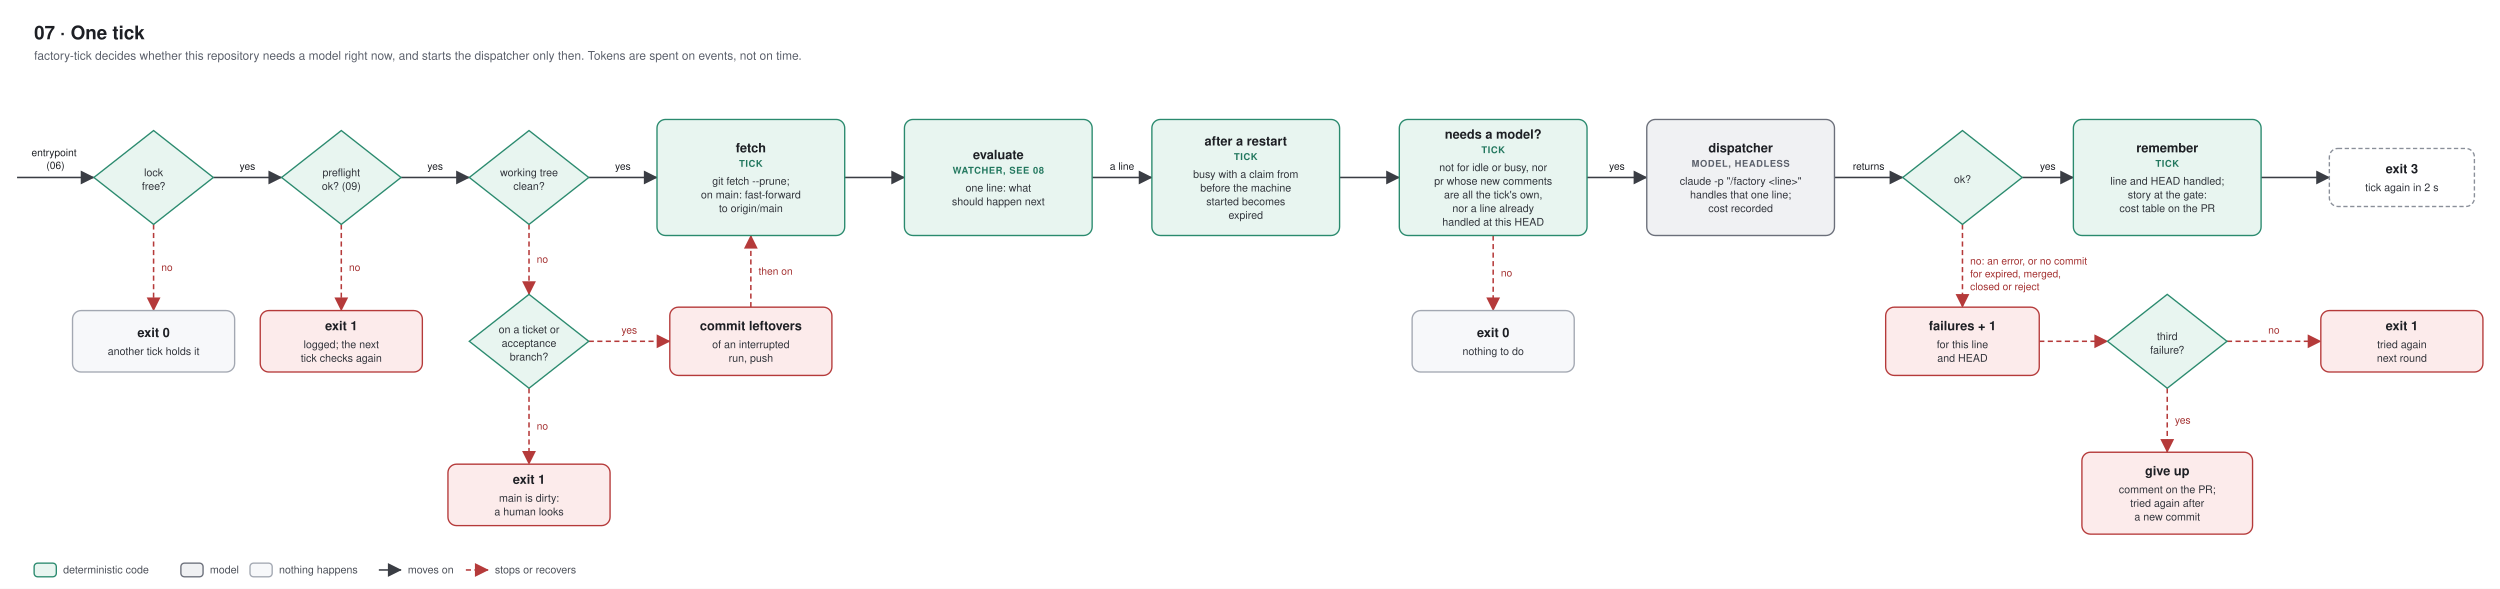
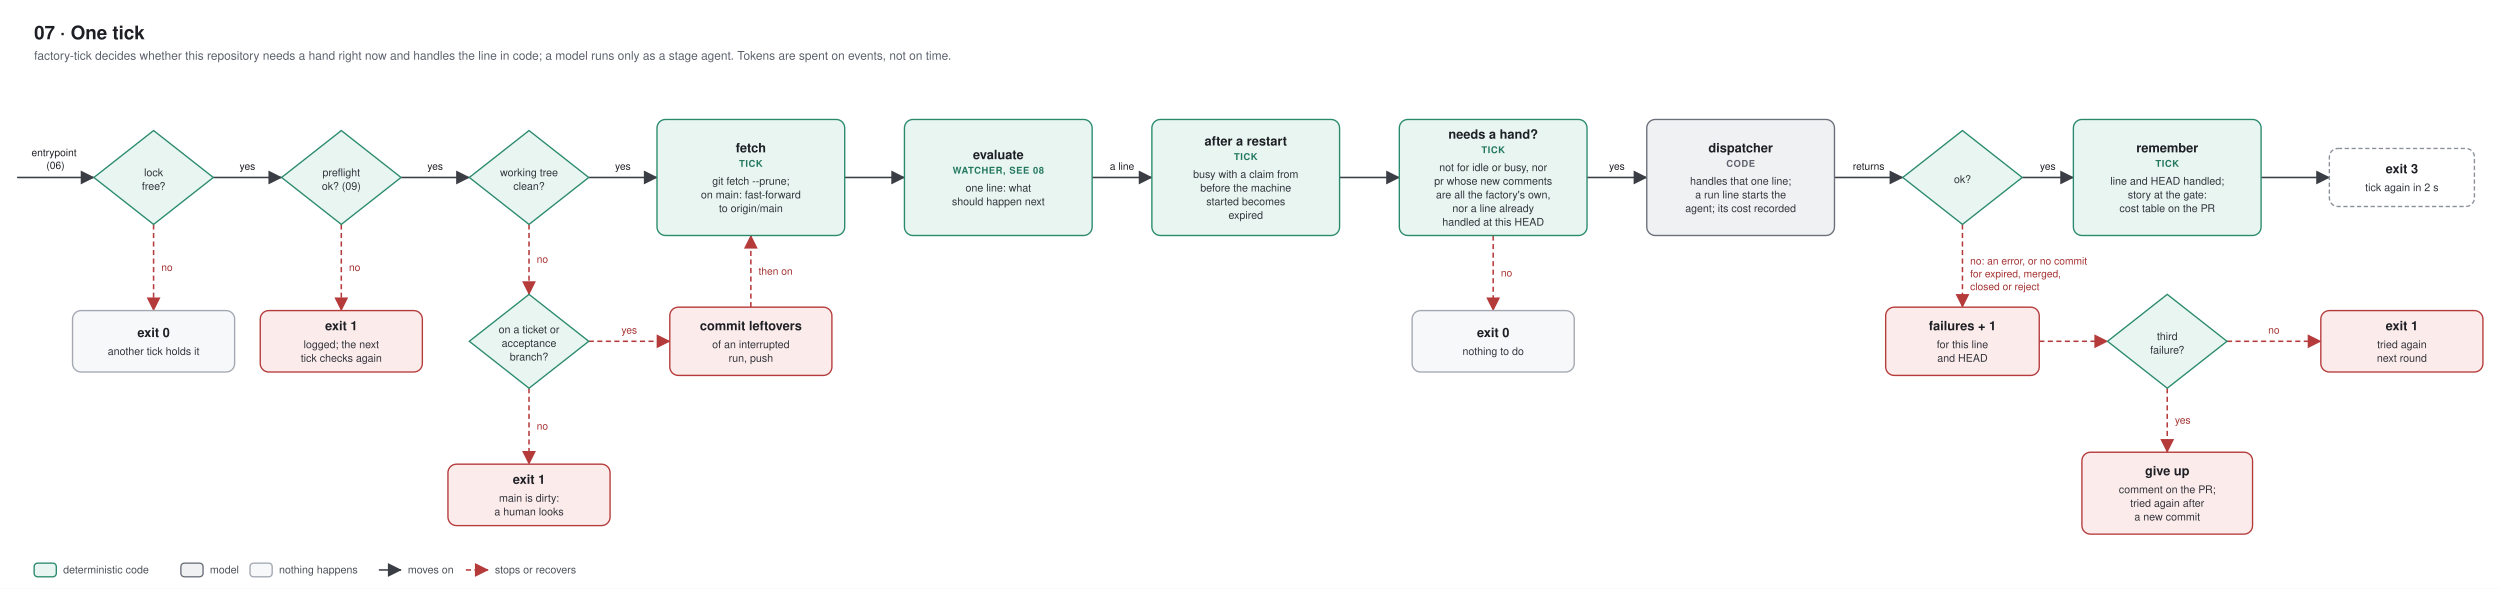
<svg xmlns="http://www.w3.org/2000/svg" width="2930" height="690" viewBox="0 0 2930 690" font-family="Helvetica, Arial, sans-serif">
  <style>
.bg { fill: #ffffff; }
.title { font: 600 22px Helvetica, Arial, sans-serif; fill: #1d1f24; }
.subtitle { font: 14px Helvetica, Arial, sans-serif; fill: #5b606b; }
.node rect, .node polygon { stroke-width: 1.6; }
.node .t { font: 700 15px Helvetica, Arial, sans-serif; fill: #1d1f24; }
.node .s { font: 600 11px Helvetica, Arial, sans-serif; letter-spacing: 0.06em; }
.node .l { font: 12.5px Helvetica, Arial, sans-serif; fill: #30333a; }
.agent rect, .agent polygon, .agent circle { fill: #eaf2fb; stroke: #2f6db5; }
.agent .s { fill: #2f6db5; }
.human rect, .human polygon, .human circle { fill: #fff3dc; stroke: #c27400; }
.human .s { fill: #a86400; }
.disp rect, .disp polygon, .disp circle { fill: #f0f1f3; stroke: #6b6f7a; }
.disp .s { fill: #5b606b; }
.ask rect, .ask polygon, .ask circle { fill: #f3edfb; stroke: #7a4fb5; }
.ask .s { fill: #7a4fb5; }
.stall rect, .stall polygon, .stall circle { fill: #fcebeb; stroke: #b53a3a; }
.stall .s { fill: #b53a3a; }
.back rect, .back polygon, .back circle { fill: #fdf0e6; stroke: #d0661a; }
.back .s { fill: #b5560f; }
.end rect { fill: #ffffff; stroke: #8a8f99; stroke-dasharray: 5 3; }
.code rect, .code polygon, .code circle { fill: #e8f5f0; stroke: #2a8a6e; }
.code .s { fill: #22775e; }
.quiet rect { fill: #f7f8fa; stroke: #a3a8b2; } .quiet .s { fill: #6b6f7a; }
.lane { fill: #f7f8fa; stroke: #dfe2e7; }
.lane-alt { fill: #ffffff; stroke: #dfe2e7; }
.lane-head { font: 700 13.5px Helvetica, Arial, sans-serif; fill: #1d1f24; }
.lane-note { font: 12px Helvetica, Arial, sans-serif; fill: #5b606b; }
.e { fill: none; stroke-width: 1.8; }
.e-flow { stroke: #3a3d44; }
.e-back { stroke: #d0661a; }
.e-ask { stroke: #7a4fb5; stroke-dasharray: 6 4; }
.e-stall { stroke: #b53a3a; stroke-dasharray: 6 4; }
.lbl { font: 12px Helvetica, Arial, sans-serif; paint-order: stroke; stroke: #ffffff;
       stroke-width: 5px; stroke-linejoin: round; }
.lbl-flow { fill: #1d1f24; } .lbl-back { fill: #a84f0e; }
.lbl-ask { fill: #6a3fa5; } .lbl-stall { fill: #a32f2f; }
.note { font: 12.5px Helvetica, Arial, sans-serif; fill: #4a4e57; }
.note-b { font: 700 12.5px Helvetica, Arial, sans-serif; fill: #1d1f24; }
.mono { font-family: Menlo, Consolas, monospace; }
.trunk { stroke: #3a3d44; } .twig { stroke: #8a8f99; }
.pr-draft { fill: #f7f8fa; stroke: #a3a8b2; } .pr-ready { fill: #fff3dc; stroke: #c27400; }
.band-main { fill: #e7e9ed; } .band-ticket { fill: #dbe8f7; }
.m-flow { fill: #3a3d44; } .m-back { fill: #d0661a; } .m-ask { fill: #7a4fb5; }
.m-stall { fill: #b53a3a; }
@media (prefers-color-scheme: dark) {
  .bg { fill: #0f141a; }
  .title, .node .t, .lane-head, .note-b { fill: #e6edf3; }
  .subtitle, .lane-note { fill: #9da7b3; }
  .node .l, .note { fill: #c9d1d9; }
  .agent rect, .agent polygon, .agent circle { fill: #132a45; stroke: #5b9be6; }
  .agent .s { fill: #7fb2f0; }
  .human rect, .human polygon, .human circle { fill: #3a2a0e; stroke: #e0a33a; }
  .human .s { fill: #f0b85a; }
  .disp rect, .disp polygon, .disp circle { fill: #23282f; stroke: #8b939e; }
  .disp .s { fill: #a8b0bb; }
  .ask rect, .ask polygon, .ask circle { fill: #2a1f40; stroke: #a98be0; }
  .ask .s { fill: #c0a8f0; }
  .stall rect, .stall polygon, .stall circle { fill: #3d1a1c; stroke: #e06c6c; }
  .stall .s { fill: #f08a8a; }
  .back rect, .back polygon, .back circle { fill: #3d2414; stroke: #ef8a3c; }
  .back .s { fill: #f5a466; }
  .code rect, .code polygon, .code circle { fill: #10322a; stroke: #3fb68f; }
  .code .s { fill: #6fd0ad; }
  .quiet rect { fill: #181e26; stroke: #6b7380; } .quiet .s { fill: #9da7b3; }
  .end rect { fill: #0f141a; stroke: #8b939e; }
  .lane { fill: #151b23; stroke: #2a313b; } .lane-alt { fill: #0f141a; stroke: #2a313b; }
  .e-flow { stroke: #c9d1d9; } .e-back { stroke: #ef8a3c; }
  .e-ask { stroke: #a98be0; } .e-stall { stroke: #e06c6c; }
  .m-flow { fill: #c9d1d9; } .m-back { fill: #ef8a3c; } .m-ask { fill: #a98be0; }
  .m-stall { fill: #e06c6c; }
  .lbl { stroke: #0f141a; }
  .lbl-flow { fill: #e6edf3; } .lbl-back { fill: #f5a466; }
  .lbl-ask { fill: #c0a8f0; } .lbl-stall { fill: #f08a8a; }
  .trunk { stroke: #c9d1d9; } .twig { stroke: #6b7380; }
  .pr-draft { fill: #181e26; stroke: #6b7380; } .pr-ready { fill: #3a2a0e; stroke: #e0a33a; }
  .band-main { fill: #23282f; } .band-ticket { fill: #132a45; }
}
</style>
  <defs>
    <marker id="a-flow" viewBox="0 0 10 10" refX="9.5" refY="5" markerWidth="9" markerHeight="9" orient="auto-start-reverse">
      <path class="m-flow" d="M0,0 L10,5 L0,10 z" />
    </marker>
    <marker id="a-back" viewBox="0 0 10 10" refX="9.5" refY="5" markerWidth="9" markerHeight="9" orient="auto-start-reverse">
      <path class="m-back" d="M0,0 L10,5 L0,10 z" />
    </marker>
    <marker id="a-ask" viewBox="0 0 10 10" refX="9.5" refY="5" markerWidth="9" markerHeight="9" orient="auto-start-reverse">
      <path class="m-ask" d="M0,0 L10,5 L0,10 z" />
    </marker>
    <marker id="a-stall" viewBox="0 0 10 10" refX="9.5" refY="5" markerWidth="9" markerHeight="9" orient="auto-start-reverse">
      <path class="m-stall" d="M0,0 L10,5 L0,10 z" />
    </marker>
  </defs>
  <rect class="bg" width="2930" height="690" />
  <text class="title" x="40" y="46">07 · One tick</text>
-   <text class="subtitle" x="40" y="70">factory-tick decides whether this repository needs a model right now, and starts the dispatcher only then. Tokens are spent on events, not on time.</text>
+   <text class="subtitle" x="40" y="70">factory-tick decides whether this repository needs a hand right now and handles the line in code; a model runs only as a stage agent. Tokens are spent on events, not on time.</text>
  <g class="node code">
    <rect x="40" y="660" width="26" height="16" rx="4" />
  </g>
  <text class="note" x="74" y="672">deterministic code</text>
  <g class="node disp">
    <rect x="212" y="660" width="26" height="16" rx="4" />
  </g>
  <text class="note" x="246" y="672">model</text>
  <g class="node quiet">
    <rect x="293" y="660" width="26" height="16" rx="4" />
  </g>
  <text class="note" x="327" y="672">nothing happens</text>
  <path class="e e-flow" d="M 444 668 L 470 668" marker-end="url(#a-flow)" />
  <text class="note" x="478" y="672">moves on</text>
  <path class="e e-stall" d="M 546 668 L 572 668" marker-end="url(#a-stall)" />
  <text class="note" x="580" y="672">stops or recovers</text>
  <path class="e e-flow" d="M 20 208 L 110 208" marker-end="url(#a-flow)" />
  <path class="e e-flow" d="M 250 208 L 330 208" marker-end="url(#a-flow)" />
  <path class="e e-flow" d="M 470 208 L 550 208" marker-end="url(#a-flow)" />
  <path class="e e-flow" d="M 690 208 L 770 208" marker-end="url(#a-flow)" />
  <path class="e e-flow" d="M 990 208 L 1060 208" marker-end="url(#a-flow)" />
  <path class="e e-flow" d="M 1280 208 L 1350 208" marker-end="url(#a-flow)" />
  <path class="e e-flow" d="M 1570 208 L 1640 208" marker-end="url(#a-flow)" />
  <path class="e e-flow" d="M 1860 208 L 1930 208" marker-end="url(#a-flow)" />
  <path class="e e-flow" d="M 2150 208 L 2230 208" marker-end="url(#a-flow)" />
  <path class="e e-flow" d="M 2370 208 L 2430 208" marker-end="url(#a-flow)" />
  <path class="e e-flow" d="M 2650 208 L 2730 208" marker-end="url(#a-flow)" />
  <path class="e e-stall" d="M 180 263 L 180 364" marker-end="url(#a-stall)" />
  <path class="e e-stall" d="M 400 263 L 400 364" marker-end="url(#a-stall)" />
  <path class="e e-stall" d="M 620 263 L 620 345" marker-end="url(#a-stall)" />
  <path class="e e-stall" d="M 690 400 L 785 400" marker-end="url(#a-stall)" />
  <path class="e e-stall" d="M 880 360 L 880 276" marker-end="url(#a-stall)" />
  <path class="e e-stall" d="M 620 455 L 620 544" marker-end="url(#a-stall)" />
  <path class="e e-stall" d="M 1750 276 L 1750 364" marker-end="url(#a-stall)" />
  <path class="e e-stall" d="M 2300 263 L 2300 360" marker-end="url(#a-stall)" />
  <path class="e e-stall" d="M 2390 400 L 2470 400" marker-end="url(#a-stall)" />
  <path class="e e-stall" d="M 2610 400 L 2720 400" marker-end="url(#a-stall)" />
  <path class="e e-stall" d="M 2540 455 L 2540 530" marker-end="url(#a-stall)" />
  <g class="node code">
    <polygon points="180.0,153.0 250,208.0 180.0,263.0 110,208.0" />
    <text class="l" x="180" y="206.5" text-anchor="middle">lock</text>
    <text class="l" x="180" y="222.5" text-anchor="middle">free?</text>
  </g>
  <g class="node code">
    <polygon points="400.0,153.0 470,208.0 400.0,263.0 330,208.0" />
    <text class="l" x="400" y="206.5" text-anchor="middle">preflight</text>
    <text class="l" x="400" y="222.5" text-anchor="middle">ok? (09)</text>
  </g>
  <g class="node code">
    <polygon points="620.0,153.0 690,208.0 620.0,263.0 550,208.0" />
    <text class="l" x="620" y="206.5" text-anchor="middle">working tree</text>
    <text class="l" x="620" y="222.5" text-anchor="middle">clean?</text>
  </g>
  <g class="node code">
    <polygon points="620.0,345.0 690,400.0 620.0,455.0 550,400.0" />
    <text class="l" x="620" y="390.5" text-anchor="middle">on a ticket or</text>
    <text class="l" x="620" y="406.5" text-anchor="middle">acceptance</text>
    <text class="l" x="620" y="422.5" text-anchor="middle">branch?</text>
  </g>
  <g class="node code">
    <rect x="770" y="140" width="220" height="136" rx="10" />
    <text class="t" x="880" y="178.5" text-anchor="middle">fetch</text>
    <text class="s" x="880" y="195.5" text-anchor="middle">TICK</text>
    <text class="l" x="880" y="216.5" text-anchor="middle">git fetch --prune;</text>
    <text class="l" x="880" y="232.5" text-anchor="middle">on main: fast-forward</text>
    <text class="l" x="880" y="248.5" text-anchor="middle">to origin/main</text>
  </g>
  <g class="node code">
    <rect x="1060" y="140" width="220" height="136" rx="10" />
    <text class="t" x="1170" y="186.5" text-anchor="middle">evaluate</text>
    <text class="s" x="1170" y="203.5" text-anchor="middle">WATCHER, SEE 08</text>
    <text class="l" x="1170" y="224.5" text-anchor="middle">one line: what</text>
    <text class="l" x="1170" y="240.5" text-anchor="middle">should happen next</text>
  </g>
  <g class="node code">
    <rect x="1350" y="140" width="220" height="136" rx="10" />
    <text class="t" x="1460" y="170.5" text-anchor="middle">after a restart</text>
    <text class="s" x="1460" y="187.5" text-anchor="middle">TICK</text>
    <text class="l" x="1460" y="208.5" text-anchor="middle">busy with a claim from</text>
    <text class="l" x="1460" y="224.5" text-anchor="middle">before the machine</text>
    <text class="l" x="1460" y="240.5" text-anchor="middle">started becomes</text>
    <text class="l" x="1460" y="256.5" text-anchor="middle">expired</text>
  </g>
  <g class="node code">
    <rect x="1640" y="140" width="220" height="136" rx="10" />
-     <text class="t" x="1750" y="162.5" text-anchor="middle">needs a model?</text>
+     <text class="t" x="1750" y="162.5" text-anchor="middle">needs a hand?</text>
    <text class="s" x="1750" y="179.5" text-anchor="middle">TICK</text>
    <text class="l" x="1750" y="200.5" text-anchor="middle">not for idle or busy, nor</text>
    <text class="l" x="1750" y="216.5" text-anchor="middle">pr whose new comments</text>
-     <text class="l" x="1750" y="232.5" text-anchor="middle">are all the tick's own,</text>
+     <text class="l" x="1750" y="232.5" text-anchor="middle">are all the factory's own,</text>
    <text class="l" x="1750" y="248.5" text-anchor="middle">nor a line already</text>
    <text class="l" x="1750" y="264.5" text-anchor="middle">handled at this HEAD</text>
  </g>
  <g class="node disp">
    <rect x="1930" y="140" width="220" height="136" rx="10" />
    <text class="t" x="2040" y="178.5" text-anchor="middle">dispatcher</text>
-     <text class="s" x="2040" y="195.5" text-anchor="middle">MODEL, HEADLESS</text>
-     <text class="l" x="2040" y="216.5" text-anchor="middle">claude -p "/factory &lt;line&gt;"</text>
-     <text class="l" x="2040" y="232.5" text-anchor="middle">handles that one line;</text>
-     <text class="l" x="2040" y="248.5" text-anchor="middle">cost recorded</text>
+     <text class="s" x="2040" y="195.5" text-anchor="middle">CODE</text>
+     <text class="l" x="2040" y="216.5" text-anchor="middle">handles that one line;</text>
+     <text class="l" x="2040" y="232.5" text-anchor="middle">a run line starts the</text>
+     <text class="l" x="2040" y="248.5" text-anchor="middle">agent; its cost recorded</text>
  </g>
  <g class="node code">
    <polygon points="2300.0,153.0 2370,208.0 2300.0,263.0 2230,208.0" />
    <text class="l" x="2300" y="214.5" text-anchor="middle">ok?</text>
  </g>
  <g class="node code">
    <rect x="2430" y="140" width="220" height="136" rx="10" />
    <text class="t" x="2540" y="178.5" text-anchor="middle">remember</text>
    <text class="s" x="2540" y="195.5" text-anchor="middle">TICK</text>
    <text class="l" x="2540" y="216.5" text-anchor="middle">line and HEAD handled;</text>
    <text class="l" x="2540" y="232.5" text-anchor="middle">story at the gate:</text>
    <text class="l" x="2540" y="248.5" text-anchor="middle">cost table on the PR</text>
  </g>
  <g class="node end">
    <rect x="2730" y="174" width="170" height="68" rx="10" />
    <text class="t" x="2815" y="203" text-anchor="middle">exit 3</text>
    <text class="l" x="2815" y="224" text-anchor="middle">tick again in 2 s</text>
  </g>
  <g class="node stall">
    <rect x="785" y="360" width="190" height="80" rx="10" />
    <text class="t" x="880" y="387" text-anchor="middle">commit leftovers</text>
    <text class="l" x="880" y="408" text-anchor="middle">of an interrupted</text>
    <text class="l" x="880" y="424" text-anchor="middle">run, push</text>
  </g>
  <g class="node stall">
    <rect x="2210" y="360" width="180" height="80" rx="10" />
    <text class="t" x="2300" y="387" text-anchor="middle">failures + 1</text>
    <text class="l" x="2300" y="408" text-anchor="middle">for this line</text>
    <text class="l" x="2300" y="424" text-anchor="middle">and HEAD</text>
  </g>
  <g class="node code">
    <polygon points="2540.0,345.0 2610,400.0 2540.0,455.0 2470,400.0" />
    <text class="l" x="2540" y="398.5" text-anchor="middle">third</text>
    <text class="l" x="2540" y="414.5" text-anchor="middle">failure?</text>
  </g>
  <g class="node stall">
    <rect x="2440" y="530" width="200" height="96" rx="10" />
    <text class="t" x="2540" y="557" text-anchor="middle">give up</text>
    <text class="l" x="2540" y="578" text-anchor="middle">comment on the PR;</text>
    <text class="l" x="2540" y="594" text-anchor="middle">tried again after</text>
    <text class="l" x="2540" y="610" text-anchor="middle">a new commit</text>
  </g>
  <g class="node quiet">
    <rect x="85" y="364" width="190" height="72" rx="10" />
    <text class="t" x="180" y="395" text-anchor="middle">exit 0</text>
    <text class="l" x="180" y="416" text-anchor="middle">another tick holds it</text>
  </g>
  <g class="node stall">
    <rect x="305" y="364" width="190" height="72" rx="10" />
    <text class="t" x="400" y="387" text-anchor="middle">exit 1</text>
    <text class="l" x="400" y="408" text-anchor="middle">logged; the next</text>
    <text class="l" x="400" y="424" text-anchor="middle">tick checks again</text>
  </g>
  <g class="node stall">
    <rect x="525" y="544" width="190" height="72" rx="10" />
    <text class="t" x="620" y="567" text-anchor="middle">exit 1</text>
    <text class="l" x="620" y="588" text-anchor="middle">main is dirty:</text>
    <text class="l" x="620" y="604" text-anchor="middle">a human looks</text>
  </g>
  <g class="node quiet">
    <rect x="1655" y="364" width="190" height="72" rx="10" />
    <text class="t" x="1750" y="395" text-anchor="middle">exit 0</text>
    <text class="l" x="1750" y="416" text-anchor="middle">nothing to do</text>
  </g>
  <g class="node stall">
    <rect x="2720" y="364" width="190" height="72" rx="10" />
    <text class="t" x="2815" y="387" text-anchor="middle">exit 1</text>
    <text class="l" x="2815" y="408" text-anchor="middle">tried again</text>
    <text class="l" x="2815" y="424" text-anchor="middle">next round</text>
  </g>
  <text class="lbl lbl-flow" text-anchor="middle">
    <tspan x="65" y="183">entrypoint</tspan>
    <tspan x="65" y="198">(06)</tspan>
  </text>
  <text class="lbl lbl-flow" text-anchor="middle">
    <tspan x="290" y="199">yes</tspan>
  </text>
  <text class="lbl lbl-flow" text-anchor="middle">
    <tspan x="510" y="199">yes</tspan>
  </text>
  <text class="lbl lbl-flow" text-anchor="middle">
    <tspan x="730" y="199">yes</tspan>
  </text>
  <text class="lbl lbl-flow" text-anchor="middle">
    <tspan x="1315" y="199">a line</tspan>
  </text>
  <text class="lbl lbl-flow" text-anchor="middle">
    <tspan x="1895" y="199">yes</tspan>
  </text>
  <text class="lbl lbl-flow" text-anchor="middle">
    <tspan x="2190" y="199">returns</tspan>
  </text>
  <text class="lbl lbl-flow" text-anchor="middle">
    <tspan x="2400" y="199">yes</tspan>
  </text>
  <text class="lbl lbl-stall" text-anchor="start">
    <tspan x="189" y="317.5">no</tspan>
  </text>
  <text class="lbl lbl-stall" text-anchor="start">
    <tspan x="409" y="317.5">no</tspan>
  </text>
  <text class="lbl lbl-stall" text-anchor="start">
    <tspan x="629" y="308">no</tspan>
  </text>
  <text class="lbl lbl-stall" text-anchor="middle">
    <tspan x="737.5" y="391">yes</tspan>
  </text>
  <text class="lbl lbl-stall" text-anchor="start">
    <tspan x="889" y="322">then on</tspan>
  </text>
  <text class="lbl lbl-stall" text-anchor="start">
    <tspan x="629" y="503.5">no</tspan>
  </text>
  <text class="lbl lbl-stall" text-anchor="start">
    <tspan x="1759" y="324">no</tspan>
  </text>
  <text class="lbl lbl-stall" text-anchor="start">
    <tspan x="2309" y="310">no: an error, or no commit</tspan>
    <tspan x="2309" y="325">for expired, merged,</tspan>
    <tspan x="2309" y="340">closed or reject</tspan>
  </text>
  <text class="lbl lbl-stall" text-anchor="middle">
    <tspan x="2665" y="391">no</tspan>
  </text>
  <text class="lbl lbl-stall" text-anchor="start">
    <tspan x="2549" y="496.5">yes</tspan>
  </text>
</svg>
